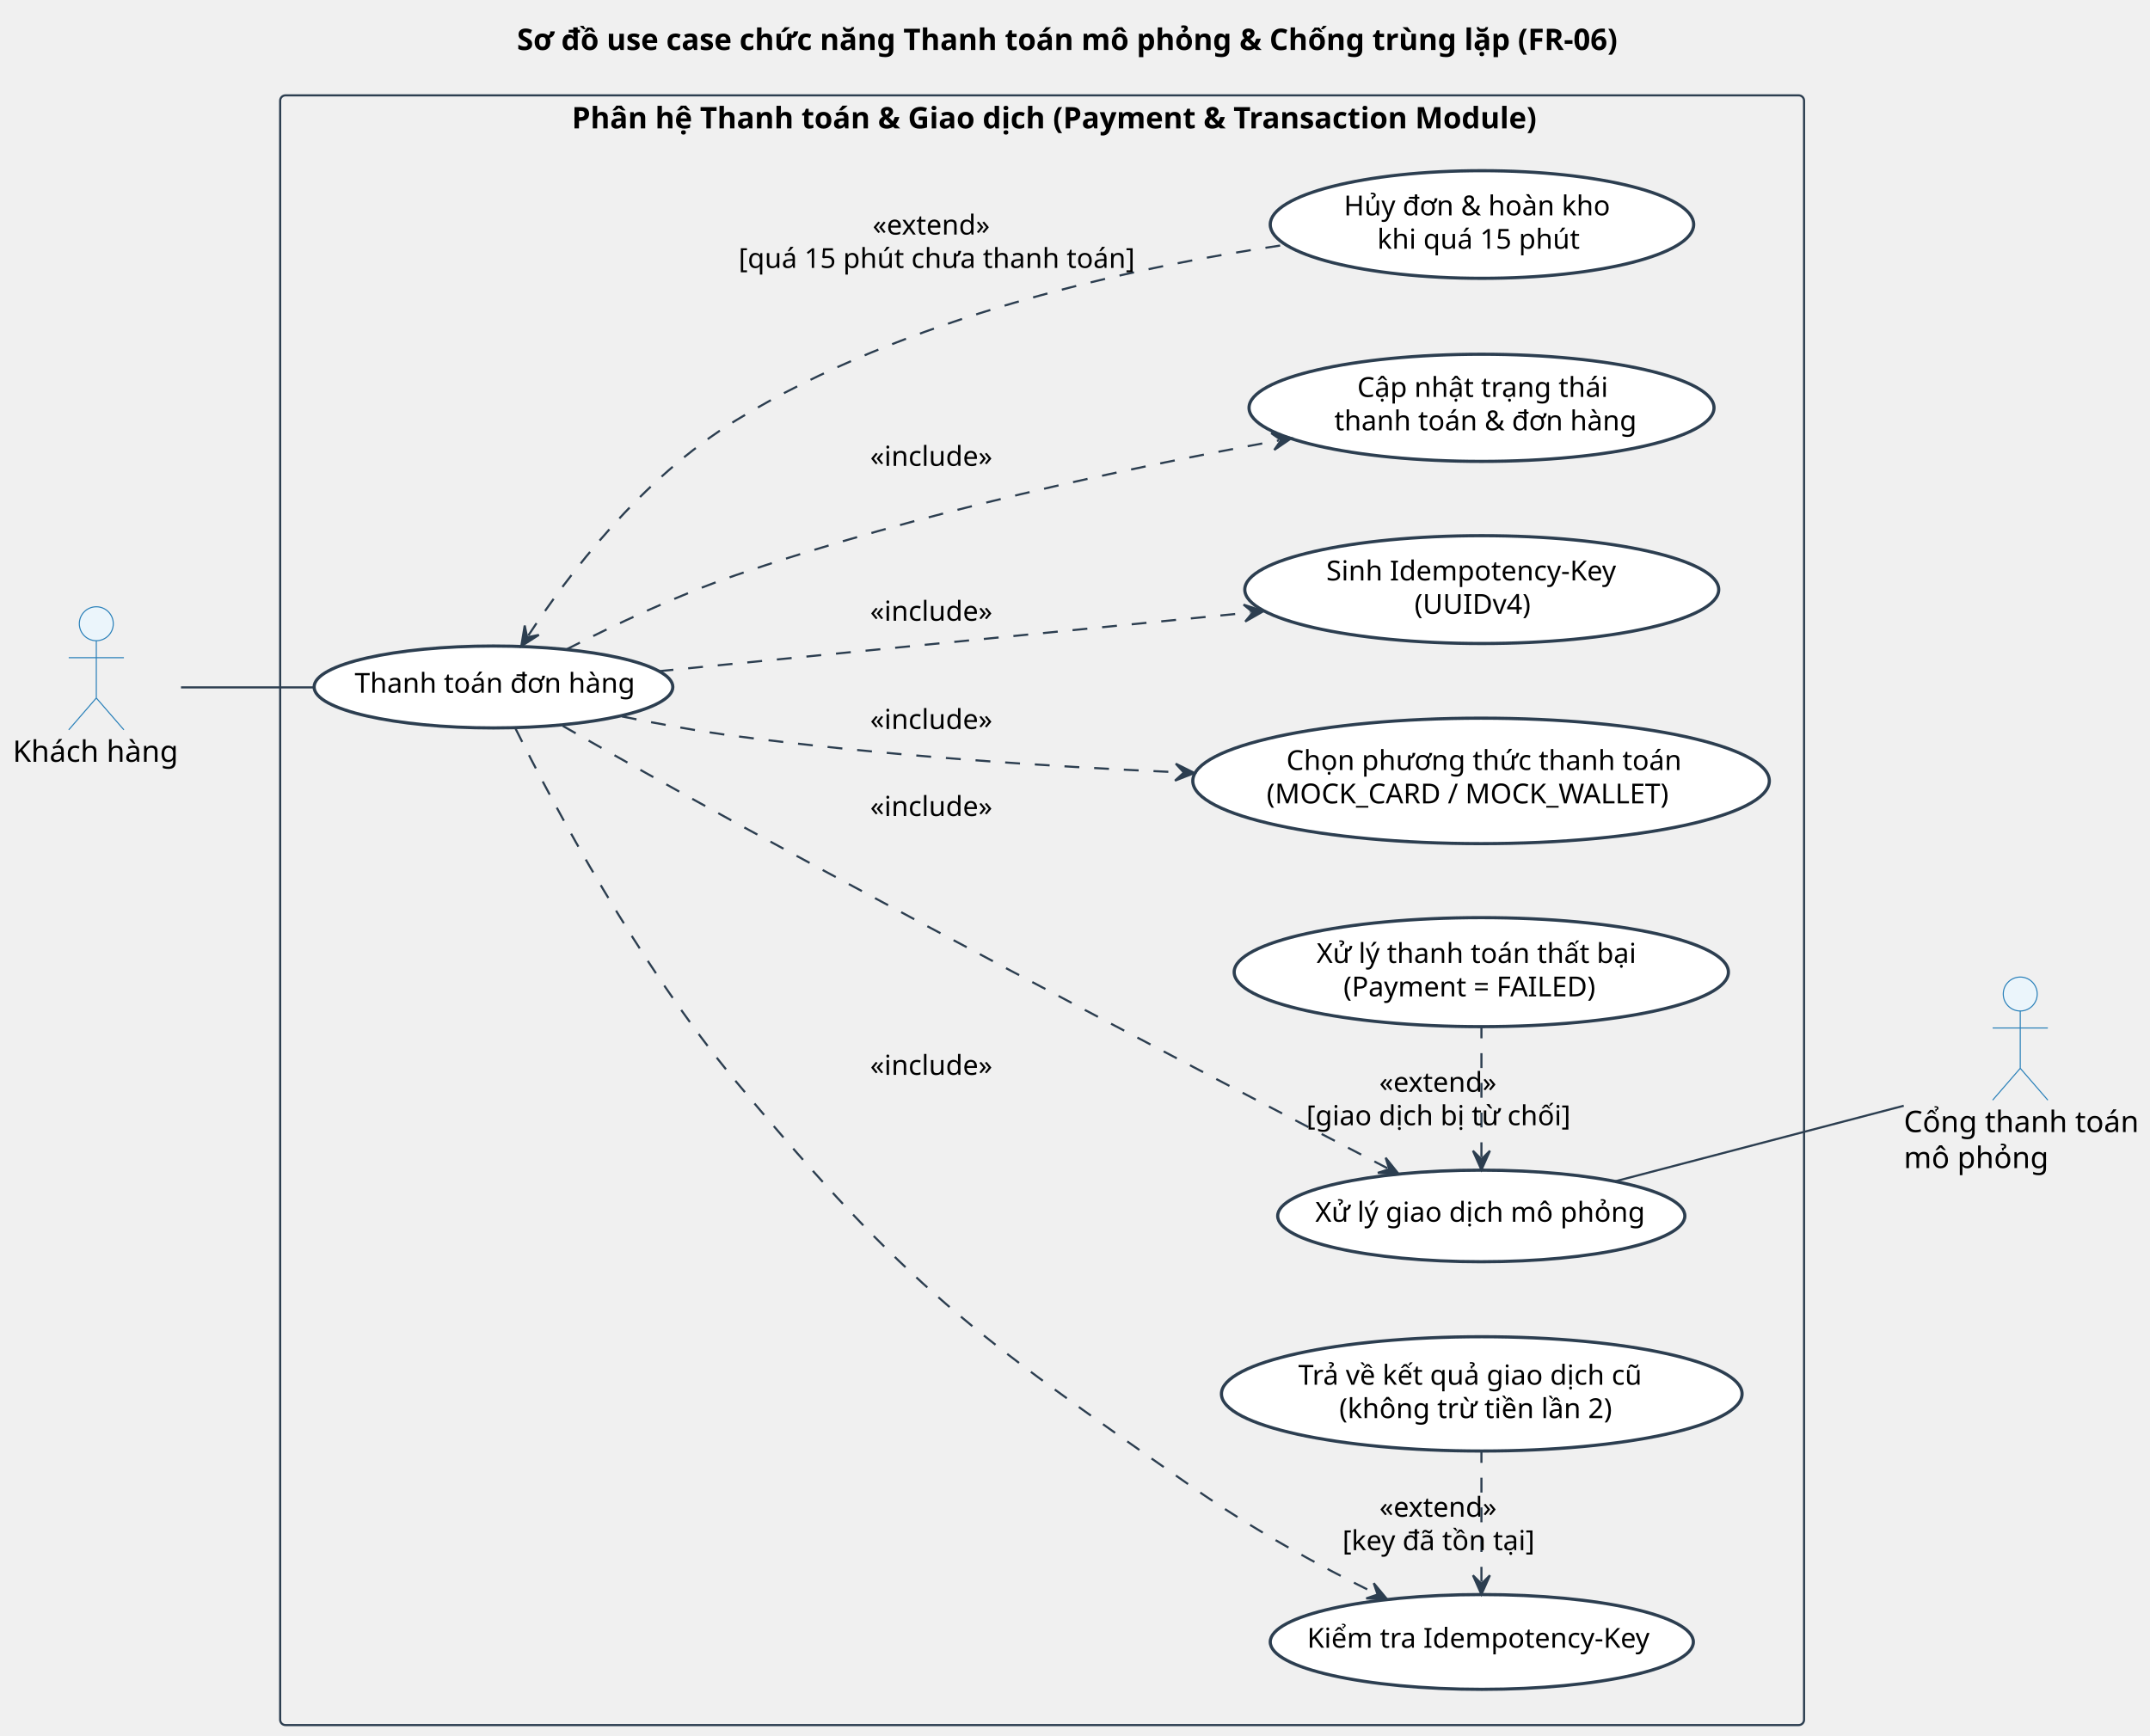
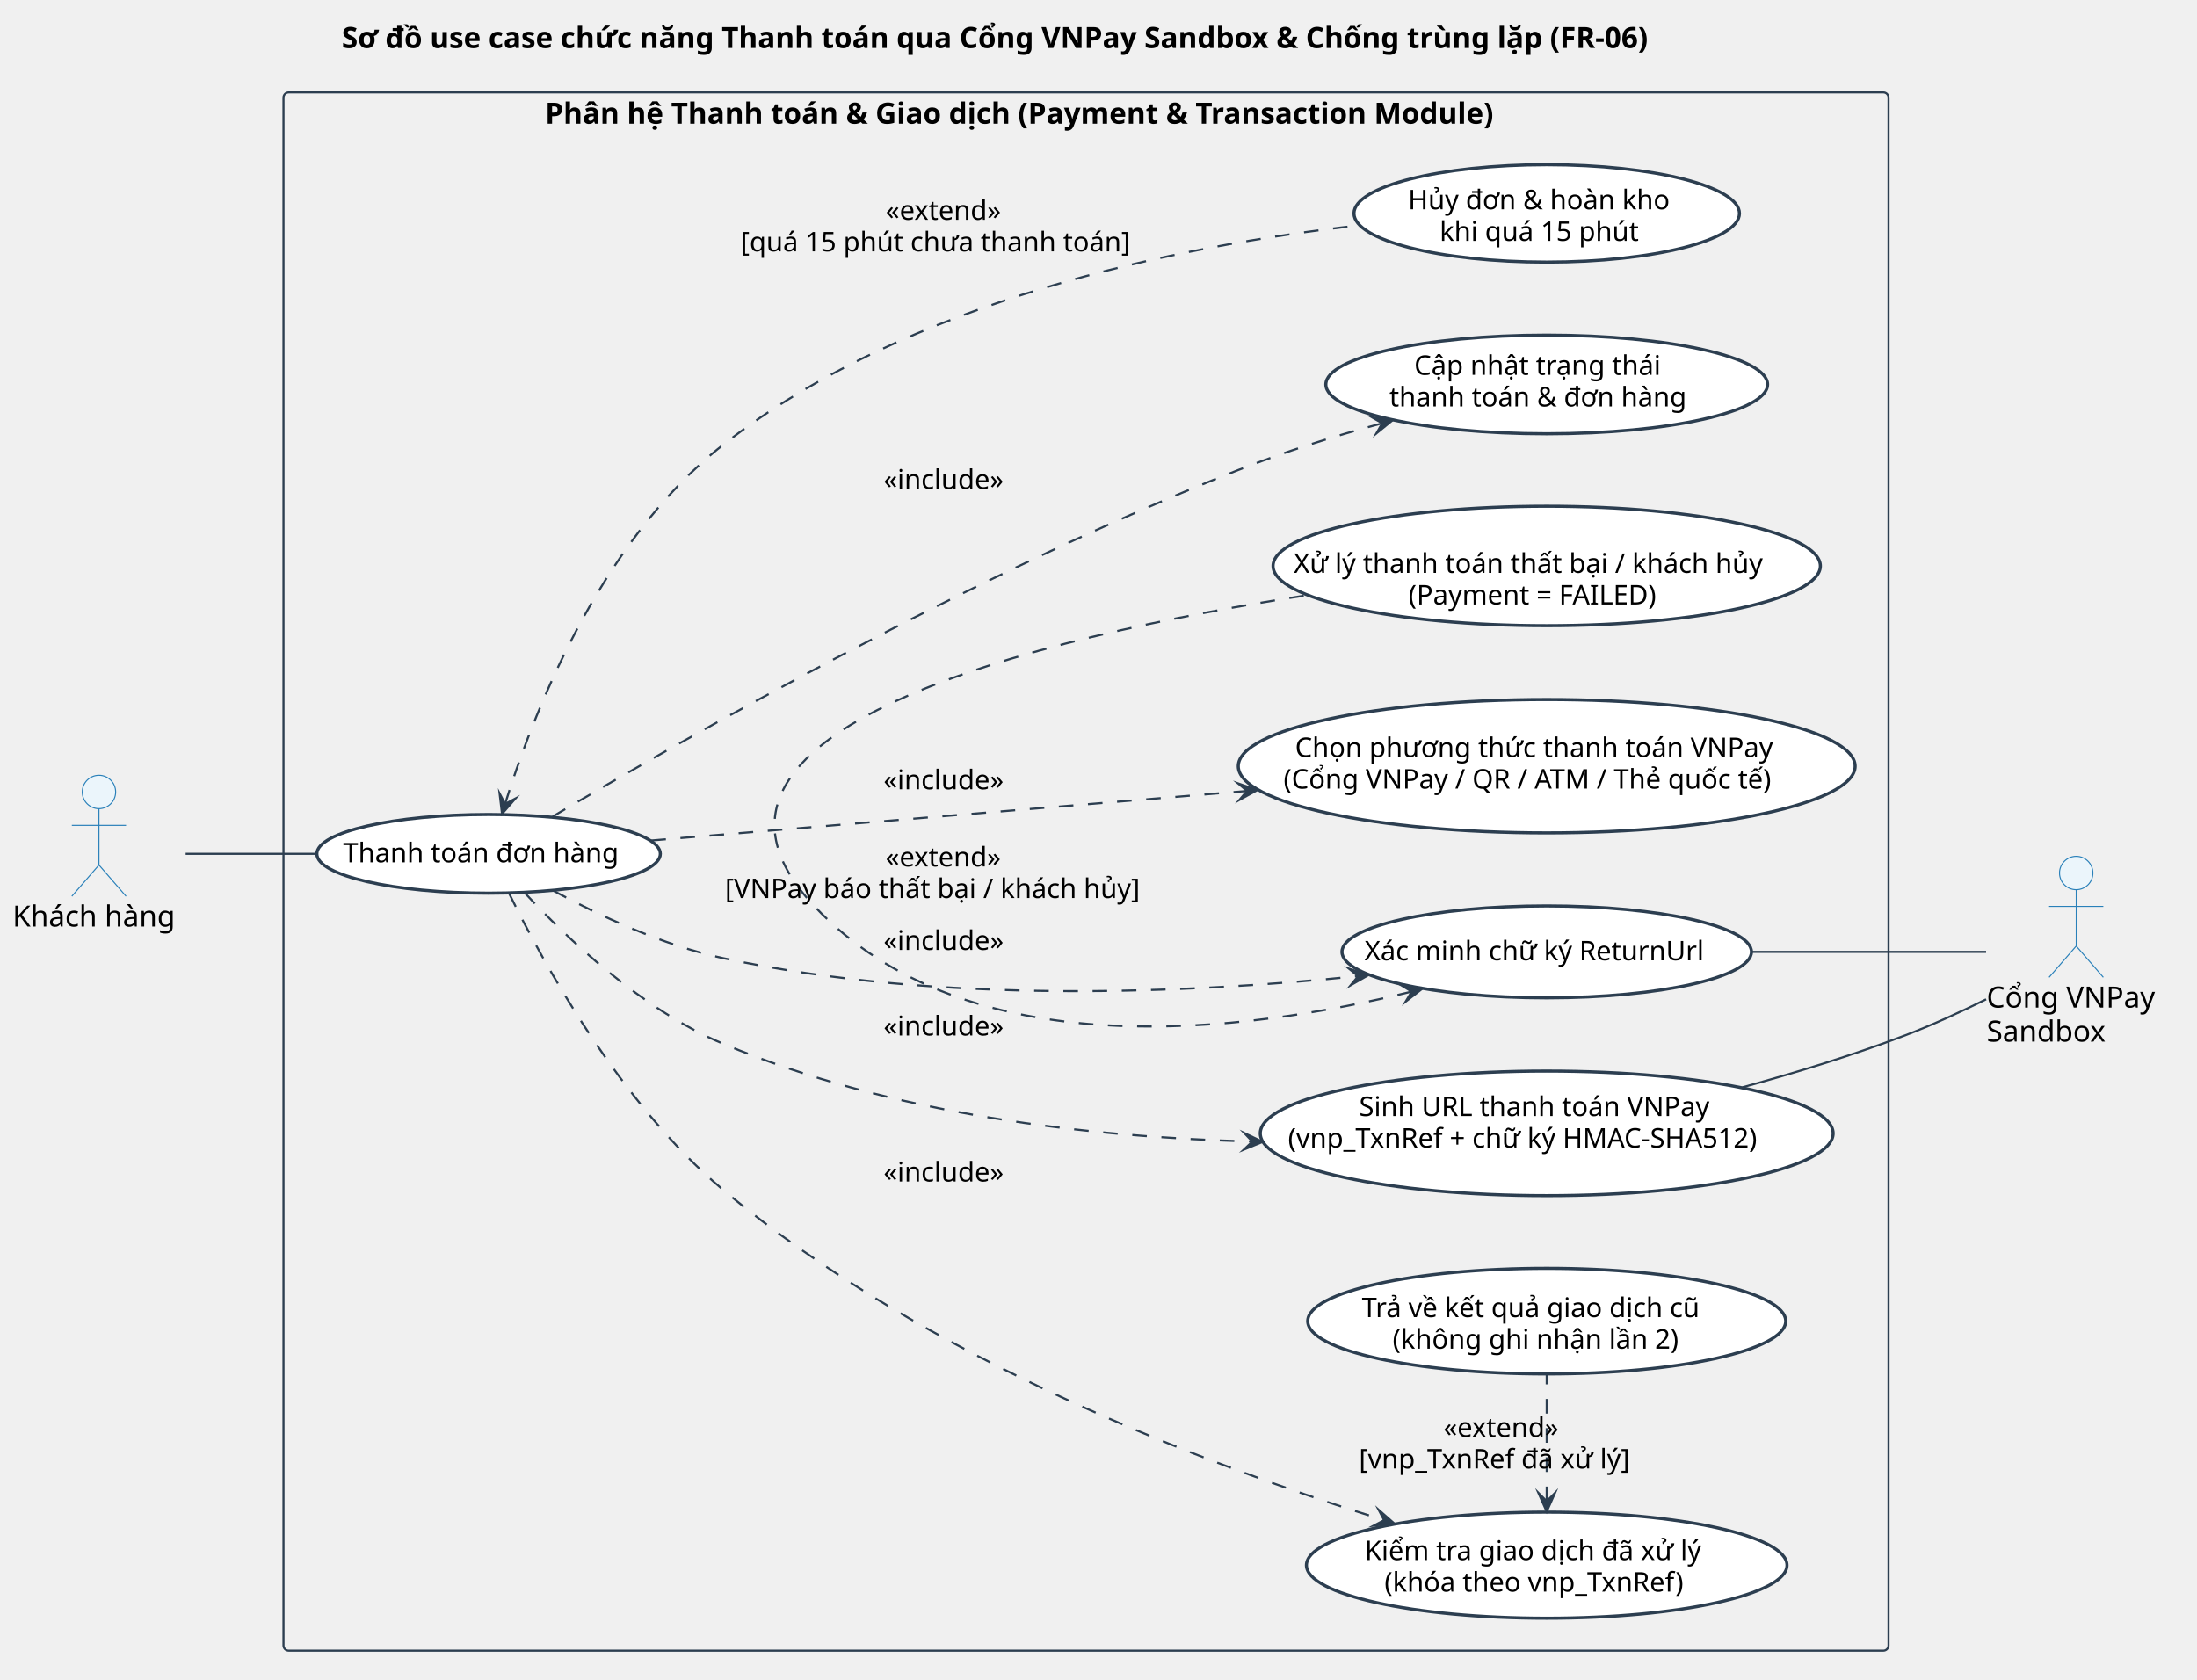
- <svg xmlns="http://www.w3.org/2000/svg" contentStyleType="text/css" height="818px" preserveAspectRatio="none" style="width:1013px;height:818px;background:#FFFFFF;" version="1.1" viewBox="0 0 1013 818" width="1013px" zoomAndPan="magnify">
+ <svg xmlns="http://www.w3.org/2000/svg" version="1.1" data-diagram-type="DESCRIPTION" style="width:1053px;height:805px;background:#FFFFFF;" width="1053px" height="805px" viewBox="0 0 1053 805" zoomAndPan="magnify" preserveAspectRatio="none" contentStyleType="text/css">
  <defs />
-   <g>
-     <text fill="#000000" font-family="sans-serif" font-size="14" font-weight="bold" lengthAdjust="spacing" textLength="512.586" x="243.572" y="23.562">Sơ đồ use case chức năng Thanh toán mô phỏng &amp; Chống trùng lặp (FR-06)</text>
-     <g id="cluster_Phân hệ Thanh toán &amp; Giao dịch (Payment &amp; Transaction Module)">
-       <rect fill="none" height="768" rx="2.5" ry="2.5" style="stroke:#2C3E50;stroke-width:1.0;" width="718" x="132" y="44.94" />
-       <text fill="#000000" font-family="sans-serif" font-size="14" font-weight="bold" lengthAdjust="spacing" textLength="443.181" x="269.41" y="60.502">Phân hệ Thanh toán &amp; Giao dịch (Payment &amp; Transaction Module)</text>
+   <g font-family="sans-serif" lengthAdjust="spacing">
+     <g class="title" data-source-line="18">
+       <text x="163.804" y="22.995" fill="#000" font-size="14" textLength="718.45" font-weight="700">Sơ đồ use case chức năng Thanh toán qua Cổng VNPay Sandbox &amp; Chống trùng lặp (FR-06)</text>
    </g>
-     <g id="elem_UC_Pay">
-       <ellipse cx="232.504" cy="323.74" fill="#FFFFFF" rx="84.504" ry="19.301" style="stroke:#2C3E50;stroke-width:1.5;" />
-       <text fill="#000000" font-family="sans-serif" font-size="13" lengthAdjust="spacing" textLength="130.781" x="167.114" y="326.469">Thanh toán đơn hàng</text>
+     <g class="cluster" data-qualified-name="Ph.n h. Thanh to.n . Giao d.ch .Payment . Transaction Module." id="ent0003" data-source-line="23">
+       <rect x="135.87" y="44.297" width="769.28" height="747" fill="none" style="stroke:#2C3E50;stroke-width:1;" rx="2.5" ry="2.5" />
+       <text x="261.233" y="59.292" fill="#000" font-size="14" textLength="518.554" font-weight="700">Phân hệ Thanh toán &amp; Giao dịch (Payment &amp; Transaction Module)</text>
    </g>
-     <g id="elem_UC_Method">
-       <ellipse cx="697.821" cy="368.004" fill="#FFFFFF" rx="135.821" ry="29.564" style="stroke:#2C3E50;stroke-width:1.5;" />
-       <text fill="#000000" font-family="sans-serif" font-size="13" lengthAdjust="spacing" textLength="183.454" x="606.094" y="362.868">Chọn phương thức thanh toán</text>
-       <text fill="#000000" font-family="sans-serif" font-size="13" lengthAdjust="spacing" textLength="202.065" x="596.788" y="378.597">(MOCK_CARD / MOCK_WALLET)</text>
+     <g class="entity" data-qualified-name="Ph.n h. Thanh to.n . Giao d.ch .Payment . Transaction Module..UC_Pay" id="ent0004" data-source-line="24">
+       <ellipse cx="234.184" cy="409.3" rx="82.314" ry="18.863" fill="#FFF" style="stroke:#2C3E50;stroke-width:1.5;" />
+       <text x="164.474" y="413.366" fill="#000" font-size="13" textLength="139.42">Thanh toán đơn hàng</text>
    </g>
-     <g id="elem_UC_GenKey">
-       <ellipse cx="698.15" cy="277.848" fill="#FFFFFF" rx="111.65" ry="25.409" style="stroke:#2C3E50;stroke-width:1.5;" />
-       <text fill="#000000" font-family="sans-serif" font-size="13" lengthAdjust="spacing" textLength="140.531" x="624.885" y="273.53">Sinh Idempotency-Key</text>
-       <text fill="#000000" font-family="sans-serif" font-size="13" lengthAdjust="spacing" textLength="57.408" x="666.446" y="289.26">(UUIDv4)</text>
+     <g class="entity" data-qualified-name="Ph.n h. Thanh to.n . Giao d.ch .Payment . Transaction Module..UC_Method" id="ent0005" data-source-line="26">
+       <ellipse cx="741.319" cy="367.293" rx="147.829" ry="31.966" fill="#FFF" style="stroke:#2C3E50;stroke-width:1.5;" />
+       <text x="620.708" y="362.89" fill="#000" font-size="13" textLength="241.224">Chọn phương thức thanh toán VNPay</text>
+       <text x="615.172" y="378.023" fill="#000" font-size="13" textLength="252.294">(Cổng VNPay / QR / ATM / Thẻ quốc tế)</text>
    </g>
-     <g id="elem_UC_CheckKey">
-       <ellipse cx="698.173" cy="773.774" fill="#FFFFFF" rx="99.673" ry="22.334" style="stroke:#2C3E50;stroke-width:1.5;" />
-       <text fill="#000000" font-family="sans-serif" font-size="13" lengthAdjust="spacing" textLength="164.626" x="615.859" y="776.503">Kiểm tra Idempotency-Key</text>
+     <g class="entity" data-qualified-name="Ph.n h. Thanh to.n . Giao d.ch .Payment . Transaction Module..UC_CreateUrl" id="ent0006" data-source-line="27">
+       <ellipse cx="741.315" cy="543.294" rx="137.285" ry="29.857" fill="#FFF" style="stroke:#2C3E50;stroke-width:1.5;" />
+       <text x="651.407" y="534.978" fill="#000" font-size="13" textLength="179.816">Sinh URL thanh toán VNPay</text>
+       <text x="617.333" y="550.111" fill="#000" font-size="13" textLength="247.965">(vnp_TxnRef + chữ ký HMAC-SHA512)</text>
    </g>
-     <g id="elem_UC_Process">
-       <ellipse cx="697.918" cy="573.023" fill="#FFFFFF" rx="95.918" ry="21.584" style="stroke:#2C3E50;stroke-width:1.5;" />
-       <text fill="#000000" font-family="sans-serif" font-size="13" lengthAdjust="spacing" textLength="156.375" x="619.731" y="575.752">Xử lý giao dịch mô phỏng</text>
+     <g class="entity" data-qualified-name="Ph.n h. Thanh to.n . Giao d.ch .Payment . Transaction Module..UC_Verify" id="ent0007" data-source-line="28">
+       <ellipse cx="741.323" cy="456.293" rx="98.133" ry="22.027" fill="#FFF" style="stroke:#2C3E50;stroke-width:1.5;" />
+       <text x="654.036" y="460.36" fill="#000" font-size="13" textLength="174.573">Xác minh chữ ký ReturnUrl</text>
    </g>
-     <g id="elem_UC_Update">
-       <ellipse cx="698.04" cy="192.184" fill="#FFFFFF" rx="109.54" ry="25.245" style="stroke:#2C3E50;stroke-width:1.5;" />
-       <text fill="#000000" font-family="sans-serif" font-size="13" lengthAdjust="spacing" textLength="117.133" x="639.474" y="187.049">Cập nhật trạng thái</text>
-       <text fill="#000000" font-family="sans-serif" font-size="13" lengthAdjust="spacing" textLength="138.671" x="628.705" y="202.778">thanh toán &amp; đơn hàng</text>
+     <g class="entity" data-qualified-name="Ph.n h. Thanh to.n . Giao d.ch .Payment . Transaction Module..UC_CheckKey" id="ent0008" data-source-line="29">
+       <ellipse cx="741.32" cy="750.301" rx="115.17" ry="25.434" fill="#FFF" style="stroke:#2C3E50;stroke-width:1.5;" />
+       <text x="654.074" y="747.834" fill="#000" font-size="13" textLength="174.491">Kiểm tra giao dịch đã xử lý</text>
+       <text x="663.545" y="762.966" fill="#000" font-size="13" textLength="155.549">(khóa theo vnp_TxnRef)</text>
    </g>
-     <g id="elem_UC_Replay">
-       <ellipse cx="698.152" cy="656.87" fill="#FFFFFF" rx="122.652" ry="26.93" style="stroke:#2C3E50;stroke-width:1.5;" />
-       <text fill="#000000" font-family="sans-serif" font-size="13" lengthAdjust="spacing" textLength="166.874" x="611.716" y="652.552">Trả về kết quả giao dịch cũ</text>
-       <text fill="#000000" font-family="sans-serif" font-size="13" lengthAdjust="spacing" textLength="128.299" x="631.003" y="668.282">(không trừ tiền lần 2)</text>
+     <g class="entity" data-qualified-name="Ph.n h. Thanh to.n . Giao d.ch .Payment . Transaction Module..UC_Update" id="ent0009" data-source-line="30">
+       <ellipse cx="741.322" cy="184.295" rx="105.862" ry="23.638" fill="#FFF" style="stroke:#2C3E50;stroke-width:1.5;" />
+       <text x="677.798" y="179.696" fill="#000" font-size="13" textLength="127.048">Cập nhật trạng thái</text>
+       <text x="665.899" y="194.828" fill="#000" font-size="13" textLength="150.846">thanh toán &amp; đơn hàng</text>
    </g>
-     <g id="elem_UC_Fail">
-       <ellipse cx="697.932" cy="458.126" fill="#FFFFFF" rx="116.432" ry="25.686" style="stroke:#2C3E50;stroke-width:1.5;" />
-       <text fill="#000000" font-family="sans-serif" font-size="13" lengthAdjust="spacing" textLength="149.195" x="620.334" y="453.808">Xử lý thanh toán thất bại</text>
-       <text fill="#000000" font-family="sans-serif" font-size="13" lengthAdjust="spacing" textLength="123.887" x="632.988" y="469.537">(Payment = FAILED)</text>
+     <g class="entity" data-qualified-name="Ph.n h. Thanh to.n . Giao d.ch .Payment . Transaction Module..UC_Replay" id="ent0010" data-source-line="32">
+       <ellipse cx="741.321" cy="633.297" rx="114.551" ry="25.31" fill="#FFF" style="stroke:#2C3E50;stroke-width:1.5;" />
+       <text x="652.701" y="631.38" fill="#000" font-size="13" textLength="177.239">Trả về kết quả giao dịch cũ</text>
+       <text x="667.44" y="646.513" fill="#000" font-size="13" textLength="147.761">(không ghi nhận lần 2)</text>
    </g>
-     <g id="elem_UC_Timeout">
-       <ellipse cx="698.249" cy="105.798" fill="#FFFFFF" rx="99.749" ry="25.358" style="stroke:#2C3E50;stroke-width:1.5;" />
-       <text fill="#000000" font-family="sans-serif" font-size="13" lengthAdjust="spacing" textLength="124.128" x="633.185" y="101.48">Hủy đơn &amp; hoàn kho</text>
-       <text fill="#000000" font-family="sans-serif" font-size="13" lengthAdjust="spacing" textLength="92.663" x="648.918" y="117.21">khi quá 15 phút</text>
+     <g class="entity" data-qualified-name="Ph.n h. Thanh to.n . Giao d.ch .Payment . Transaction Module..UC_Fail" id="ent0011" data-source-line="33">
+       <ellipse cx="741.315" cy="271.3" rx="131.165" ry="28.633" fill="#FFF" style="stroke:#2C3E50;stroke-width:1.5;" />
+       <text x="620.091" y="274.612" fill="#000" font-size="13" textLength="242.449">Xử lý thanh toán thất bại / khách hủy</text>
+       <text x="675.08" y="289.745" fill="#000" font-size="13" textLength="132.469">(Payment = FAILED)</text>
    </g>
-     <g id="elem_Customer">
-       <ellipse cx="45.378" cy="293.94" fill="#EBF5FB" rx="8" ry="8" style="stroke:#2980B9;stroke-width:0.5;" />
-       <path d="M45.378,301.94 L45.378,328.94 M32.378,309.94 L58.378,309.94 M45.378,328.94 L32.378,343.94 M45.378,328.94 L58.378,343.94 " fill="none" style="stroke:#2980B9;stroke-width:0.5;" />
-       <text fill="#000000" font-family="sans-serif" font-size="14" lengthAdjust="spacing" textLength="78.757" x="6" y="359.002">Khách hàng</text>
+     <g class="entity" data-qualified-name="Ph.n h. Thanh to.n . Giao d.ch .Payment . Transaction Module..UC_Timeout" id="ent0012" data-source-line="34">
+       <ellipse cx="741.318" cy="102.295" rx="92.378" ry="23.348" fill="#FFF" style="stroke:#2C3E50;stroke-width:1.5;" />
+       <text x="674.848" y="100.325" fill="#000" font-size="13" textLength="132.939">Hủy đơn &amp; hoàn kho</text>
+       <text x="690.016" y="115.457" fill="#000" font-size="13" textLength="102.604">khi quá 15 phút</text>
    </g>
-     <g id="elem_Gateway">
-       <ellipse cx="951.865" cy="468.44" fill="#EBF5FB" rx="8" ry="8" style="stroke:#2980B9;stroke-width:0.5;" />
-       <path d="M951.865,476.44 L951.865,503.44 M938.865,484.44 L964.865,484.44 M951.865,503.44 L938.865,518.439 M951.865,503.44 L964.865,518.439 " fill="none" style="stroke:#2980B9;stroke-width:0.5;" />
-       <text fill="#000000" font-family="sans-serif" font-size="14" lengthAdjust="spacing" textLength="109.731" x="897" y="533.502">Cổng thanh toán</text>
-       <text fill="#000000" font-family="sans-serif" font-size="14" lengthAdjust="spacing" textLength="66.698" x="897" y="550.441">mô phỏng</text>
+     <g class="entity" data-qualified-name="Customer" id="ent0001" data-source-line="20">
+       <ellipse cx="47.433" cy="379.647" rx="8" ry="8" fill="#EBF5FB" style="stroke:#2980B9;stroke-width:0.5;" />
+       <path d="M47.433,387.647 L47.433,414.647 M34.433,395.647 L60.433,395.647 M47.433,414.647 L34.433,429.647 M47.433,414.647 L60.433,429.647" style="stroke:#2980B9;stroke-width:0.5;" fill="none" />
+       <text x="6" y="444.142" fill="#000" font-size="14" textLength="82.865">Khách hàng</text>
    </g>
-     <g id="link_Customer_UC_Pay">
-       <path d="M85.28,323.94 C103.51,323.94 125.99,323.94 147.81,323.94 " fill="none" id="Customer-UC_Pay" style="stroke:#2C3E50;stroke-width:1.0;" />
+     <g class="entity" data-qualified-name="Gateway" id="ent0002" data-source-line="21">
+       <ellipse cx="995.104" cy="418.497" rx="8" ry="8" fill="#EBF5FB" style="stroke:#2980B9;stroke-width:0.5;" />
+       <path d="M995.104,426.497 L995.104,453.497 M982.104,434.497 L1008.104,434.497 M995.104,453.497 L982.104,468.497 M995.104,453.497 L1008.104,468.497" style="stroke:#2980B9;stroke-width:0.5;" fill="none" />
+       <text x="952.15" y="482.992" fill="#000" font-size="14" textLength="85.907">Cổng VNPay</text>
+       <text x="952.15" y="499.289" fill="#000" font-size="14" textLength="60.963">Sandbox</text>
    </g>
-     <g id="link_UC_Process_Gateway">
-       <path d="M760.97,556.71 C802.65,545.789 857.06,531.539 896.97,521.09 " fill="none" id="UC_Process-Gateway" style="stroke:#2C3E50;stroke-width:1.0;" />
+     <g class="link" data-entity-1="ent0001" data-entity-2="ent0004" id="lnk13" data-source-line="37" data-link-type="association">
+       <path d="M88.98,409.297 C107.35,409.297 129.77,409.297 151.41,409.297" style="stroke:#2C3E50;stroke-width:1;" fill="none" id="Customer-UC_Pay" />
    </g>
-     <g id="link_UC_Pay_UC_Method">
-       <path d="M293.03,337.63 C310.35,341.17 329.36,344.63 347,346.94 C417.92,356.209 491.476,361.123 556.796,364.023 " fill="none" id="UC_Pay-to-UC_Method" style="stroke:#2C3E50;stroke-width:1.0;stroke-dasharray:7.0,7.0;" />
-       <polygon fill="#2C3E50" points="562.79,364.289,553.976,359.894,557.795,364.068,553.621,367.886,562.79,364.289" style="stroke:#2C3E50;stroke-width:1.0;" />
-       <text fill="#000000" font-family="sans-serif" font-size="13" lengthAdjust="spacing" textLength="59.776" x="410" y="343.533">«include»</text>
+     <g class="link" data-entity-1="ent0006" data-entity-2="ent0002" id="lnk15" data-source-line="39" data-link-type="association">
+       <path d="M835.12,521.217 C860.72,514.197 888.29,505.767 913.15,496.297 C926.05,491.387 939.64,485.127 951.93,479.027" style="stroke:#2C3E50;stroke-width:1;" fill="none" id="UC_CreateUrl-Gateway" />
    </g>
-     <g id="link_UC_Pay_UC_GenKey">
-       <path d="M310.3,316.32 C388.25,308.579 503.399,297.152 589.299,288.632 " fill="none" id="UC_Pay-to-UC_GenKey" style="stroke:#2C3E50;stroke-width:1.0;stroke-dasharray:7.0,7.0;" />
-       <polygon fill="#2C3E50" points="595.27,288.039,585.919,284.947,590.294,288.533,586.709,292.908,595.27,288.039" style="stroke:#2C3E50;stroke-width:1.0;" />
-       <text fill="#000000" font-family="sans-serif" font-size="13" lengthAdjust="spacing" textLength="59.776" x="410" y="292.533">«include»</text>
+     <g class="link" data-entity-1="ent0007" data-entity-2="ent0002" id="lnk16" data-source-line="40" data-link-type="association">
+       <path d="M839.67,456.297 C878.55,456.297 921.28,456.297 951.91,456.297" style="stroke:#2C3E50;stroke-width:1;" fill="none" id="UC_Verify-Gateway" />
    </g>
-     <g id="link_UC_Pay_UC_CheckKey">
-       <path d="M242.91,343.38 C260.5,378.649 300.79,454.639 347,509.94 C428.97,608.01 457.31,627.61 562,700.939 C591.03,721.269 620.953,737.517 648.173,750.997 " fill="none" id="UC_Pay-to-UC_CheckKey" style="stroke:#2C3E50;stroke-width:1.0;stroke-dasharray:7.0,7.0;" />
-       <polygon fill="#2C3E50" points="653.55,753.659,647.26,746.081,649.069,751.441,643.71,753.25,653.55,753.659" style="stroke:#2C3E50;stroke-width:1.0;" />
-       <text fill="#000000" font-family="sans-serif" font-size="13" lengthAdjust="spacing" textLength="59.776" x="410" y="506.533">«include»</text>
+     <g class="link" data-entity-1="ent0004" data-entity-2="ent0005" id="lnk17" data-source-line="42" data-link-type="dependency">
+       <path d="M312.17,402.897 C389.16,396.497 504.247,386.921 597.657,379.161" style="stroke:#2C3E50;stroke-width:1;stroke-dasharray:7,7;" fill="none" id="UC_Pay-to-UC_Method" />
+       <polygon points="602.64,378.747,593.34,375.506,597.657,379.161,594.002,383.478,602.64,378.747" fill="#2C3E50" style="stroke:#2C3E50;stroke-width:1;stroke-linejoin:miter;stroke-miterlimit:10;" />
+       <text x="423.49" y="378.364" fill="#000" font-size="13" textLength="63.007">«include»</text>
    </g>
-     <g id="link_UC_Pay_UC_Process">
-       <path d="M265.17,342.099 C287.87,355.039 319.2,372.76 347,387.94 C459.8,449.539 589.234,517.097 653.684,550.527 " fill="none" id="UC_Pay-to-UC_Process" style="stroke:#2C3E50;stroke-width:1.0;stroke-dasharray:7.0,7.0;" />
-       <polygon fill="#2C3E50" points="659.01,553.289,652.863,545.595,654.572,550.987,649.179,552.696,659.01,553.289" style="stroke:#2C3E50;stroke-width:1.0;" />
-       <text fill="#000000" font-family="sans-serif" font-size="13" lengthAdjust="spacing" textLength="59.776" x="410" y="384.533">«include»</text>
+     <g class="link" data-entity-1="ent0004" data-entity-2="ent0006" id="lnk18" data-source-line="43" data-link-type="dependency">
+       <path d="M251.53,428.027 C271.54,449.547 307.59,483.987 346.49,500.297 C428,534.477 521.912,545.038 600.222,547.218" style="stroke:#2C3E50;stroke-width:1;stroke-dasharray:7,7;" fill="none" id="UC_Pay-to-UC_CreateUrl" />
+       <polygon points="605.22,547.357,596.335,543.108,600.222,547.218,596.112,551.105,605.22,547.357" fill="#2C3E50" style="stroke:#2C3E50;stroke-width:1;stroke-linejoin:miter;stroke-miterlimit:10;" />
+       <text x="423.49" y="496.364" fill="#000" font-size="13" textLength="63.007">«include»</text>
    </g>
-     <g id="link_UC_Pay_UC_Update">
-       <path d="M266.98,305.979 C289.18,294.659 319.22,280.44 347,270.94 C433.94,241.22 530.987,220.595 602.627,207.545 " fill="none" id="UC_Pay-to-UC_Update" style="stroke:#2C3E50;stroke-width:1.0;stroke-dasharray:7.0,7.0;" />
-       <polygon fill="#2C3E50" points="608.53,206.47,598.959,204.147,603.611,207.365,600.393,212.018,608.53,206.47" style="stroke:#2C3E50;stroke-width:1.0;" />
-       <text fill="#000000" font-family="sans-serif" font-size="13" lengthAdjust="spacing" textLength="59.776" x="410" y="219.533">«include»</text>
+     <g class="link" data-entity-1="ent0004" data-entity-2="ent0007" id="lnk19" data-source-line="44" data-link-type="dependency">
+       <path d="M265.17,426.967 C286.92,438.707 317.49,453.087 346.49,459.297 C451.29,481.757 570.436,476.091 650.916,467.931" style="stroke:#2C3E50;stroke-width:1;stroke-dasharray:7,7;" fill="none" id="UC_Pay-to-UC_Verify" />
+       <polygon points="655.89,467.427,646.532,464.355,650.916,467.931,647.339,472.314,655.89,467.427" fill="#2C3E50" style="stroke:#2C3E50;stroke-width:1;stroke-linejoin:miter;stroke-miterlimit:10;" />
+       <text x="423.49" y="455.364" fill="#000" font-size="13" textLength="63.007">«include»</text>
    </g>
-     <g id="link_UC_CheckKey_UC_Replay">
-       <path d="M698,745.38 C698,726.12 698,704.38 698,683.949 " fill="none" id="UC_CheckKey-backto-UC_Replay" style="stroke:#2C3E50;stroke-width:1.0;stroke-dasharray:7.0,7.0;" />
-       <polygon fill="#2C3E50" points="698,751.38,702,742.38,698,746.38,694,742.38,698,751.38" style="stroke:#2C3E50;stroke-width:1.0;" />
-       <text fill="#000000" font-family="sans-serif" font-size="13" lengthAdjust="spacing" textLength="57.294" x="649.934" y="714.783">«extend»</text>
-       <text fill="#000000" font-family="sans-serif" font-size="13" lengthAdjust="spacing" textLength="92.162" x="632.5" y="730.513">[key đã tồn tại]</text>
+     <g class="link" data-entity-1="ent0004" data-entity-2="ent0008" id="lnk20" data-source-line="45" data-link-type="dependency">
+       <path d="M244.07,428.397 C260.25,461.317 297.39,529.167 346.49,570.297 C443.74,651.757 579.135,702.554 663.375,728.724" style="stroke:#2C3E50;stroke-width:1;stroke-dasharray:7,7;" fill="none" id="UC_Pay-to-UC_CheckKey" />
+       <polygon points="668.15,730.207,660.742,723.717,663.375,728.724,658.368,731.357,668.15,730.207" fill="#2C3E50" style="stroke:#2C3E50;stroke-width:1;stroke-linejoin:miter;stroke-miterlimit:10;" />
+       <text x="423.49" y="566.364" fill="#000" font-size="13" textLength="63.007">«include»</text>
    </g>
-     <g id="link_UC_Process_UC_Fail">
-       <path d="M698,545.309 C698,526.049 698,503.849 698,483.49 " fill="none" id="UC_Process-backto-UC_Fail" style="stroke:#2C3E50;stroke-width:1.0;stroke-dasharray:7.0,7.0;" />
-       <polygon fill="#2C3E50" points="698,551.309,702,542.309,698,546.309,694,542.309,698,551.309" style="stroke:#2C3E50;stroke-width:1.0;" />
-       <text fill="#000000" font-family="sans-serif" font-size="13" lengthAdjust="spacing" textLength="57.294" x="649.863" y="514.533">«extend»</text>
-       <text fill="#000000" font-family="sans-serif" font-size="13" lengthAdjust="spacing" textLength="126.02" x="615.5" y="530.263">[giao dịch bị từ chối]</text>
+     <g class="link" data-entity-1="ent0004" data-entity-2="ent0009" id="lnk21" data-source-line="46" data-link-type="dependency">
+       <path d="M264.89,391.407 C325.09,355.757 466.52,275.037 593.49,225.297 C617.03,216.077 638.614,209.334 662.474,202.874" style="stroke:#2C3E50;stroke-width:1;stroke-dasharray:7,7;" fill="none" id="UC_Pay-to-UC_Update" />
+       <polygon points="667.3,201.567,657.567,200.058,662.474,202.874,659.658,207.78,667.3,201.567" fill="#2C3E50" style="stroke:#2C3E50;stroke-width:1;stroke-linejoin:miter;stroke-miterlimit:10;" />
+       <text x="423.49" y="234.364" fill="#000" font-size="13" textLength="63.007">«include»</text>
    </g>
-     <g id="link_UC_Pay_UC_Timeout">
-       <path d="M248.915,299.502 C267.325,271.601 301.75,225.519 347,197.94 C426.54,149.47 531.33,126.29 605.45,115.359 " fill="none" id="UC_Pay-backto-UC_Timeout" style="stroke:#2C3E50;stroke-width:1.0;stroke-dasharray:7.0,7.0;" />
-       <polygon fill="#2C3E50" points="245.61,304.51,253.905,299.2,248.364,300.336,247.228,294.794,245.61,304.51" style="stroke:#2C3E50;stroke-width:1.0;" />
-       <text fill="#000000" font-family="sans-serif" font-size="13" lengthAdjust="spacing" textLength="57.294" x="411.15" y="110.533">«extend»</text>
-       <text fill="#000000" font-family="sans-serif" font-size="13" lengthAdjust="spacing" textLength="183.593" x="348" y="126.263">[quá 15 phút chưa thanh toán]</text>
+     <g class="link" data-entity-1="ent0008" data-entity-2="ent0010" id="lnk23" data-source-line="48" data-link-type="dependency">
+       <path d="M741.32,719.617 C741.32,700.117 741.32,678.407 741.32,658.917" style="stroke:#2C3E50;stroke-width:1;stroke-dasharray:7,7;" fill="none" id="UC_CheckKey-backto-UC_Replay" />
+       <polygon points="741.32,724.617,745.32,715.617,741.32,719.617,737.32,715.617,741.32,724.617" fill="#2C3E50" style="stroke:#2C3E50;stroke-width:1;stroke-linejoin:miter;stroke-miterlimit:10;" />
+       <text x="691.809" y="688.804" fill="#000" font-size="13" textLength="61.185">«extend»</text>
+       <text x="651.32" y="703.937" fill="#000" font-size="13" textLength="142.162">[vnp_TxnRef đã xử lý]</text>
+     </g>
+     <g class="link" data-entity-1="ent0007" data-entity-2="ent0011" id="lnk25" data-source-line="49" data-link-type="dependency">
+       <path d="M676.595,475.342 C597.305,494.862 463.81,512.647 390.22,434.297 C311.25,350.227 495.97,305.617 626.31,285.347" style="stroke:#2C3E50;stroke-width:1;stroke-dasharray:7,7;" fill="none" id="UC_Verify-backto-UC_Fail" />
+       <polygon points="681.45,474.147,671.755,472.414,676.595,475.342,673.667,480.182,681.45,474.147" fill="#2C3E50" style="stroke:#2C3E50;stroke-width:1;stroke-linejoin:miter;stroke-miterlimit:10;" />
+       <text x="424.462" y="415.364" fill="#000" font-size="13" textLength="61.185">«extend»</text>
+       <text x="347.49" y="430.497" fill="#000" font-size="13" textLength="215.128">[VNPay báo thất bại / khách hủy]</text>
+     </g>
+     <g class="link" data-entity-1="ent0004" data-entity-2="ent0012" id="lnk27" data-source-line="50" data-link-type="dependency">
+       <path d="M242.099,385.371 C254.269,346.061 285.99,260.757 346.49,213.297 C435.22,143.687 565.35,117.727 651.41,108.047" style="stroke:#2C3E50;stroke-width:1;stroke-dasharray:7,7;" fill="none" id="UC_Pay-backto-UC_Timeout" />
+       <polygon points="240.62,390.147,247.103,382.732,242.099,385.371,239.461,380.366,240.62,390.147" fill="#2C3E50" style="stroke:#2C3E50;stroke-width:1;stroke-linejoin:miter;stroke-miterlimit:10;" />
+       <text x="424.529" y="105.364" fill="#000" font-size="13" textLength="61.185">«extend»</text>
+       <text x="354.99" y="120.497" fill="#000" font-size="13" textLength="200.262">[quá 15 phút chưa thanh toán]</text>
    </g>
  </g>
</svg>
